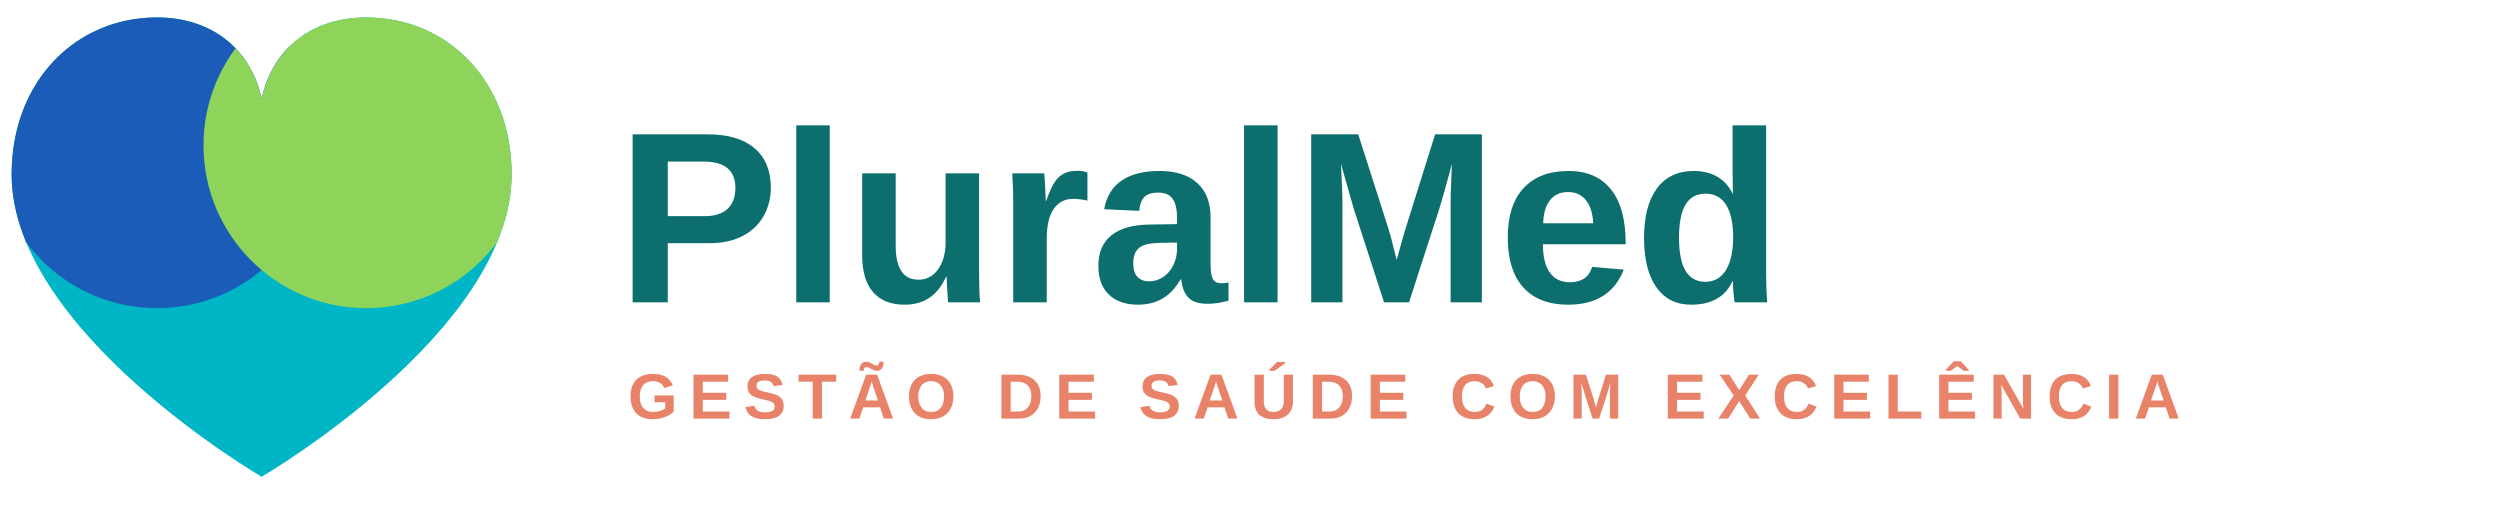
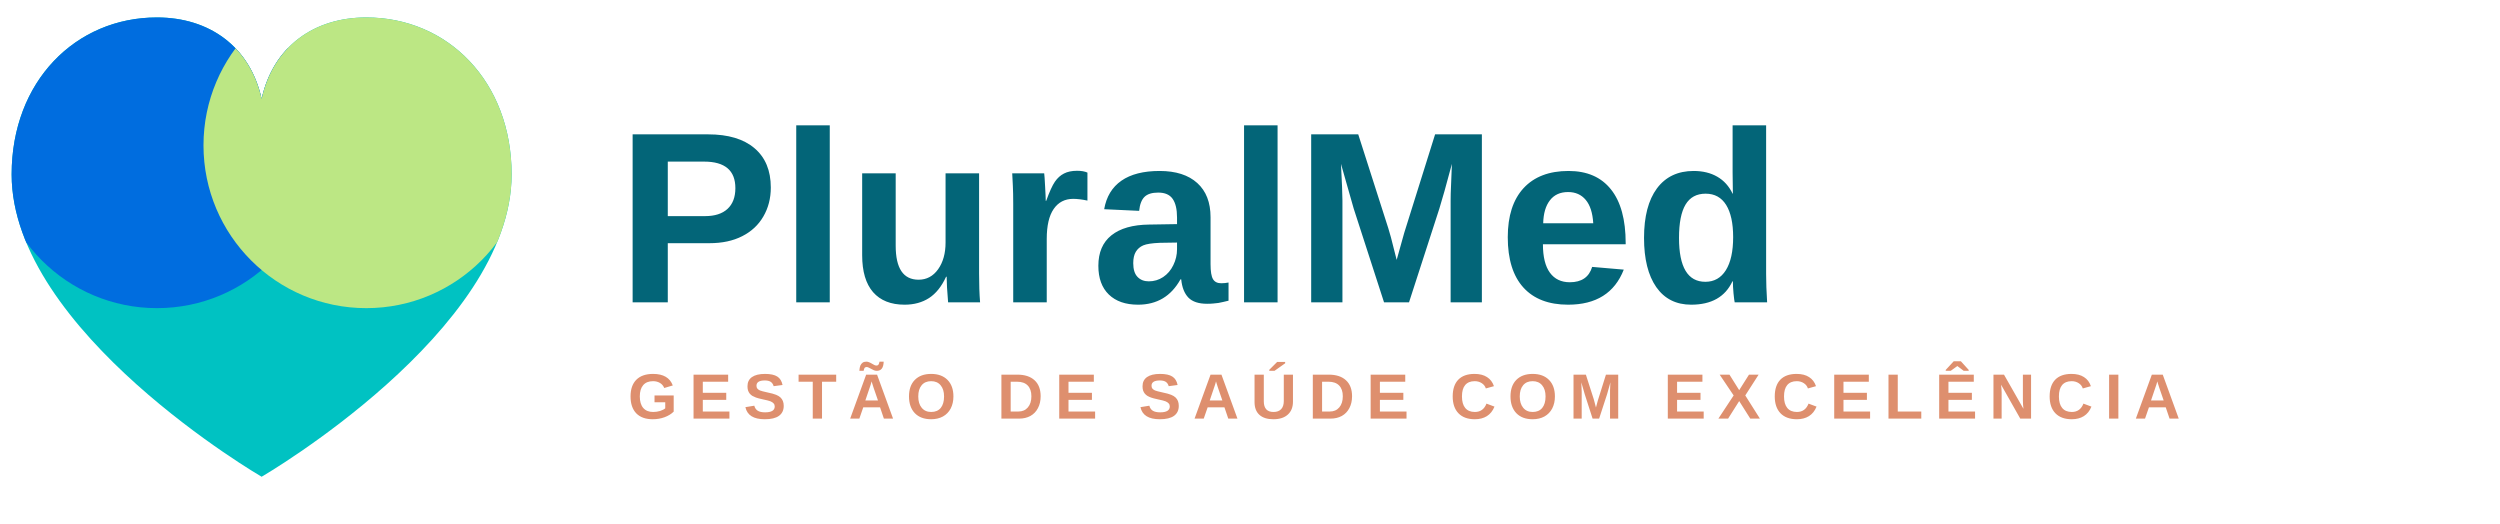
<svg xmlns="http://www.w3.org/2000/svg" viewBox="0 0 430 90">
  <defs>
    <clipPath id="hc">
      <path d="M45,82 C45,82 2,57 2,30 C2,14 13,3 27,3 C36,3 43,8 45,17 C47,8 54,3 63,3 C77,3 88,14 88,30 C88,57 45,82 45,82Z" />
    </clipPath>
  </defs>
-   <path d="M45,82 C45,82 2,57 2,30 C2,14 13,3 27,3 C36,3 43,8 45,17 C47,8 54,3 63,3 C77,3 88,14 88,30 C88,57 45,82 45,82Z" fill="#00B5C5" />
-   <circle cx="27" cy="25" r="28" fill="#1A5CB8" clip-path="url(#hc)" />
-   <circle cx="63" cy="25" r="28" fill="#8FD45A" clip-path="url(#hc)" />
-   <text x="106" y="52" font-family="'Arial Rounded MT Bold', 'Nunito', 'Trebuchet MS', Arial, sans-serif" font-weight="800" font-size="42" fill="#0D6E6E">PluralMed</text>
-   <text x="108" y="72" font-family="'Trebuchet MS', Arial, sans-serif" font-weight="700" font-size="11" fill="#E8836A" letter-spacing="2">GESTÃO DE SAÚDE COM EXCELÊNCIA</text>
+   <path d="M45,82 C45,82 2,57 2,30 C2,14 13,3 27,3 C36,3 43,8 45,17 C47,8 54,3 63,3 C77,3 88,14 88,30 C88,57 45,82 45,82Z" fill="#00C2C2" />
+   <circle cx="27" cy="25" r="28" fill="#006DDF" clip-path="url(#hc)" />
+   <circle cx="63" cy="25" r="28" fill="#BCE784" clip-path="url(#hc)" />
+   <text x="106" y="52" font-family="'Arial Rounded MT Bold', 'Nunito', 'Trebuchet MS', Arial, sans-serif" font-weight="800" font-size="42" fill="#036578">PluralMed</text>
+   <text x="108" y="72" font-family="'Trebuchet MS', Arial, sans-serif" font-weight="700" font-size="11" fill="#DE8F6E" letter-spacing="2">GESTÃO DE SAÚDE COM EXCELÊNCIA</text>
</svg>
